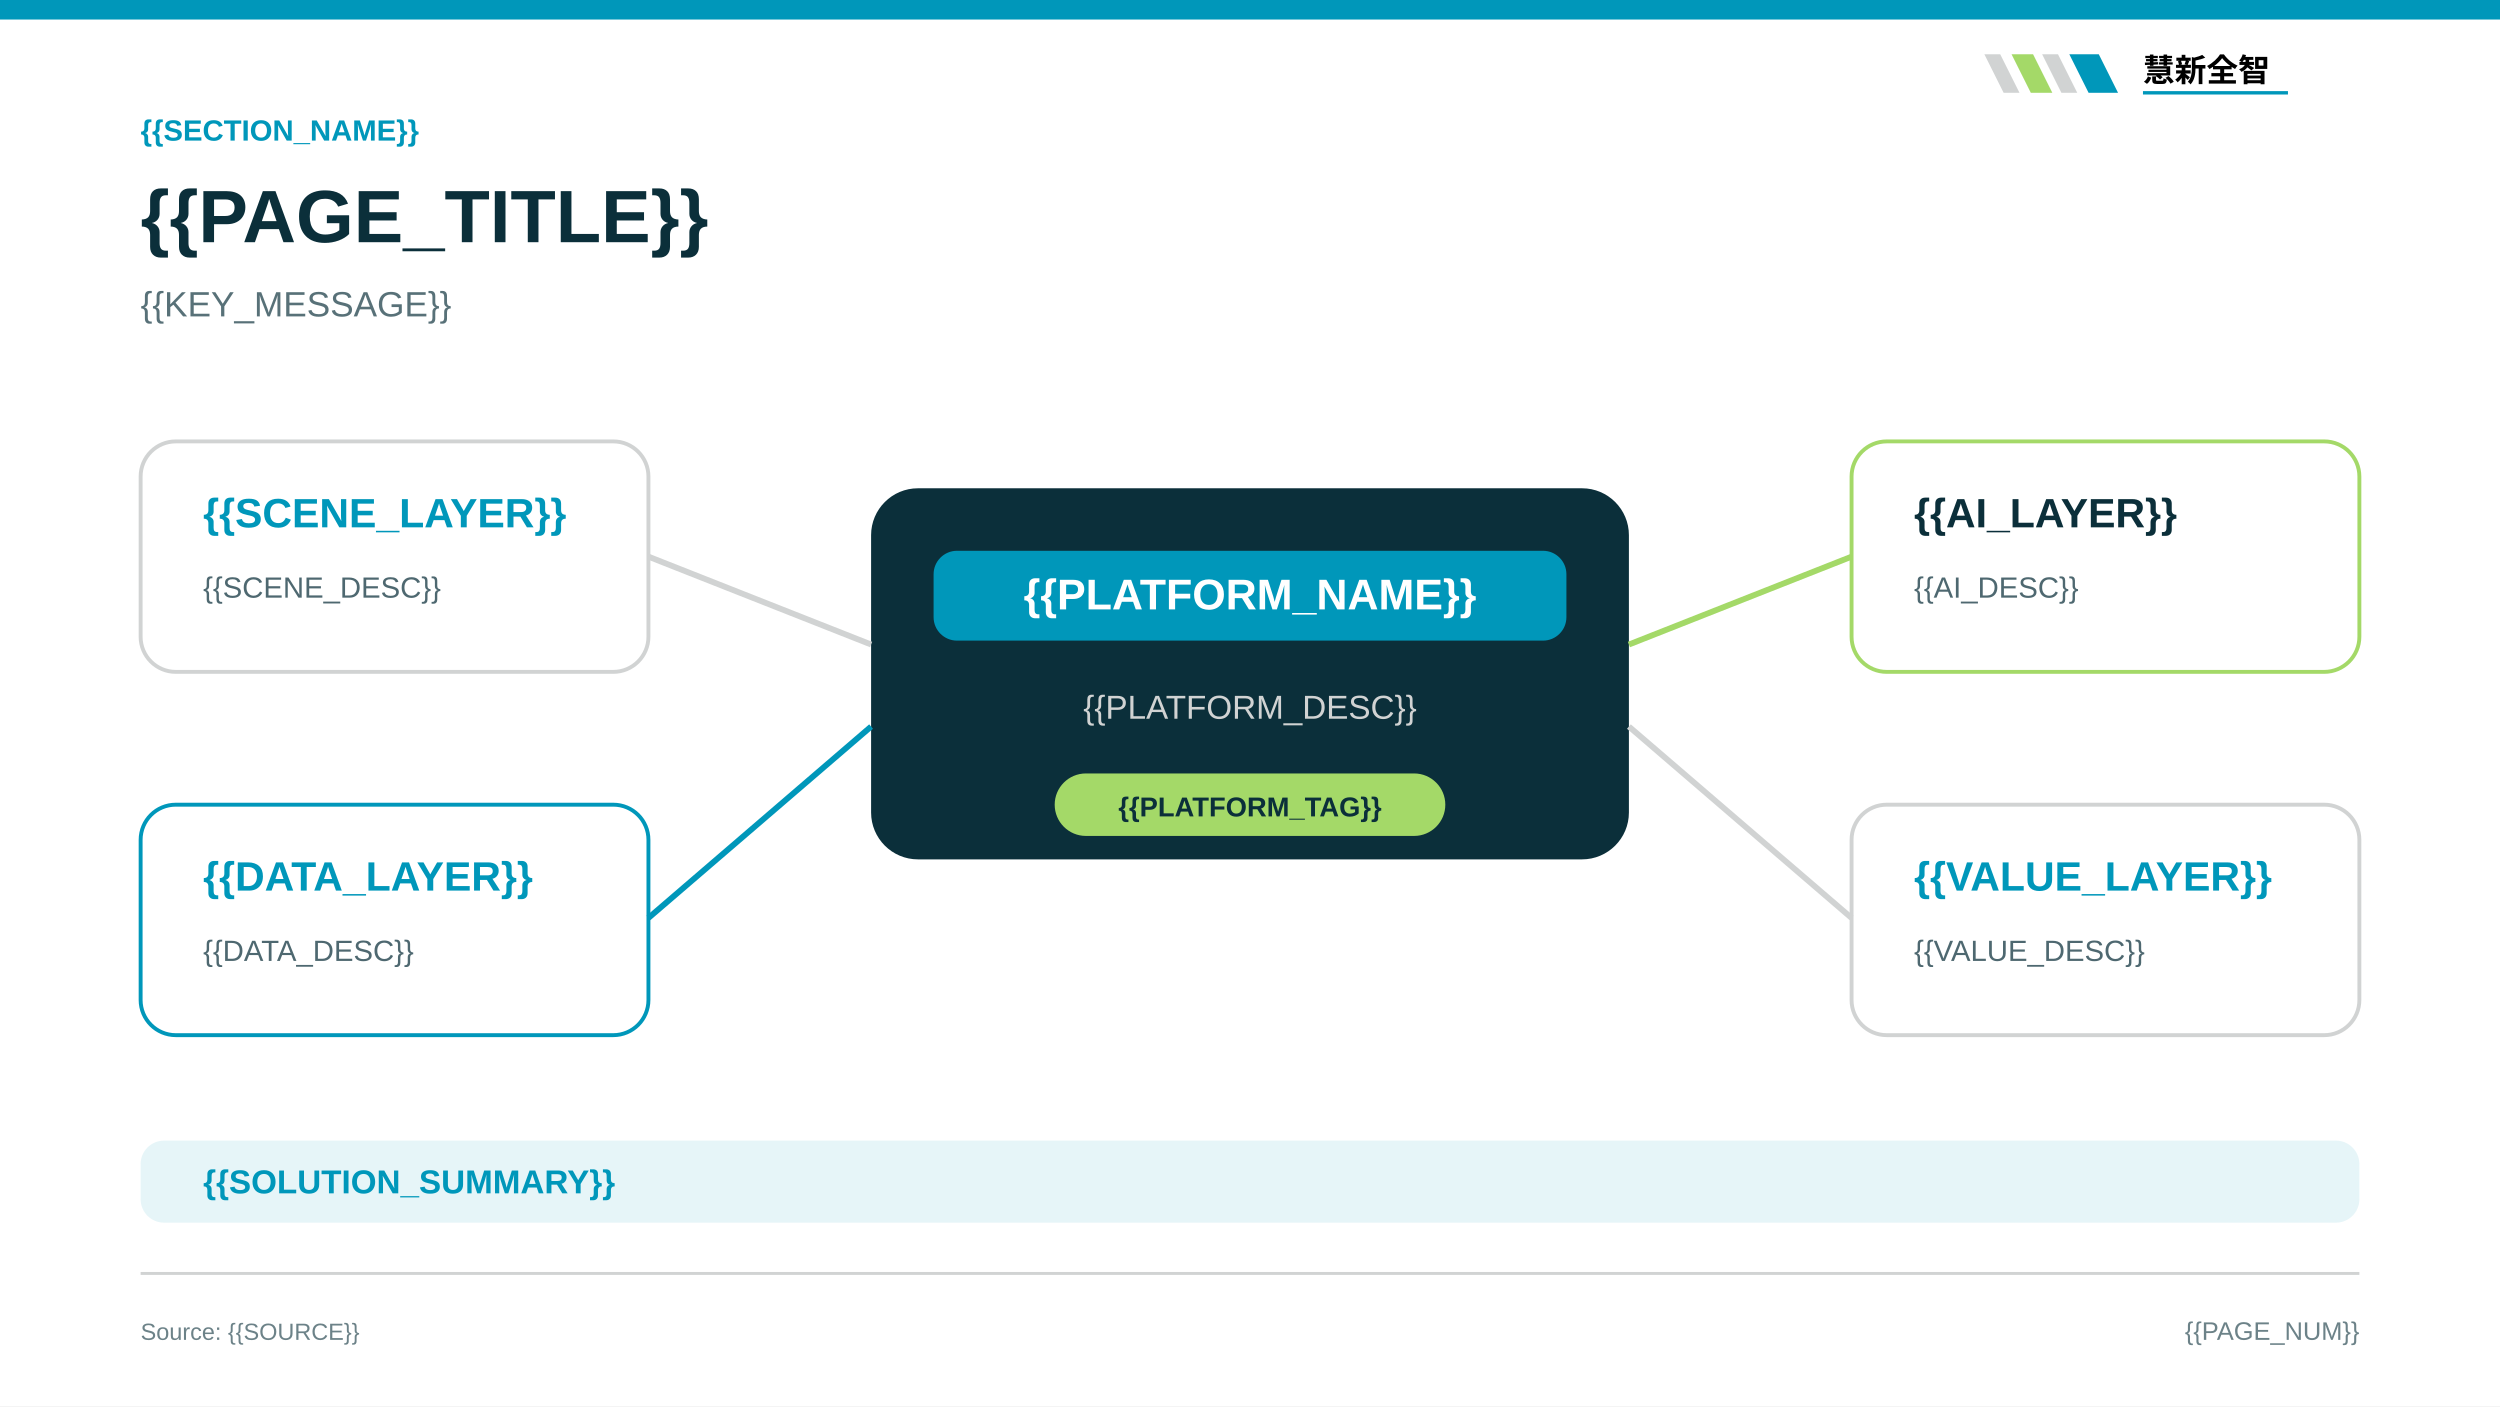
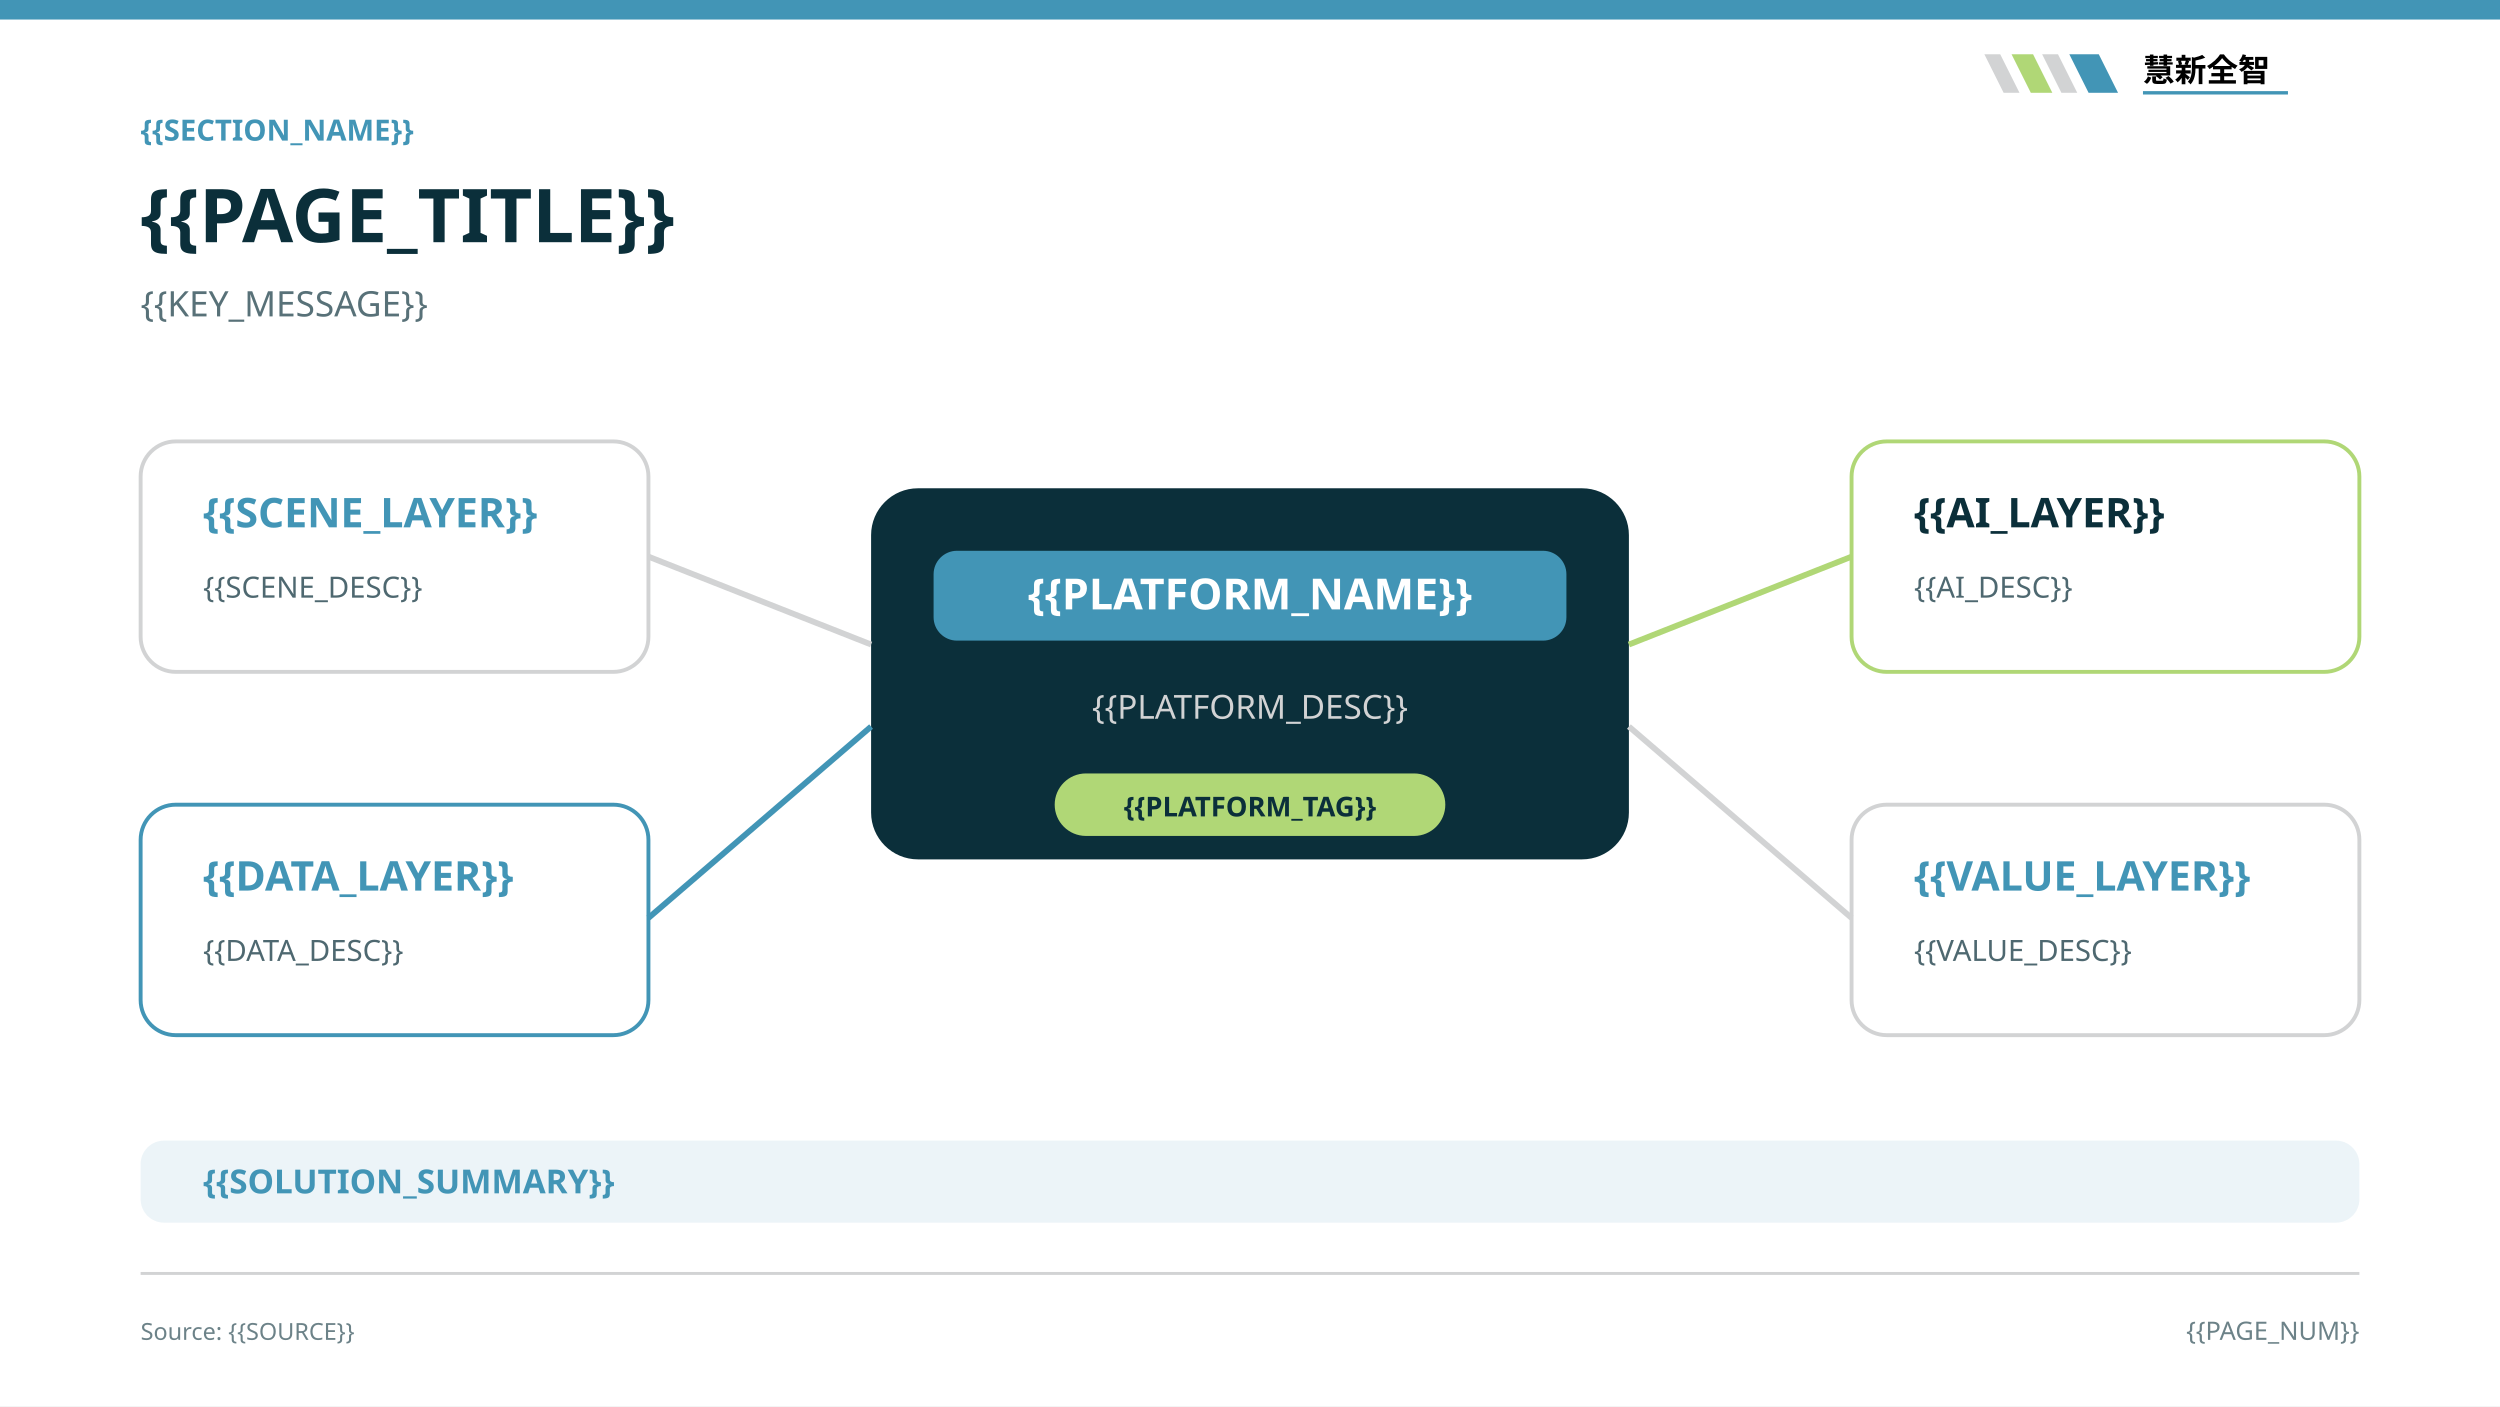
<svg xmlns="http://www.w3.org/2000/svg" viewBox="0 0 1280 720">
  <rect x="0" y="0" width="1280" height="720" fill="#FFFFFF" />
-   <rect x="0" y="0" width="1280" height="10" fill="#0097BA" />
-   <text x="72" y="72" fill="#0097BA" font-family="Microsoft YaHei, PingFang SC, Arial, sans-serif" font-size="15" font-weight="700">{{SECTION_NAME}}</text>
-   <text x="72" y="124" fill="#0B2F3A" font-family="Microsoft YaHei, PingFang SC, Arial, sans-serif" font-size="38" font-weight="700">{{PAGE_TITLE}}</text>
-   <text x="72" y="162" fill="#0B2F3A" fill-opacity="0.68" font-family="Microsoft YaHei, PingFang SC, Arial, sans-serif" font-size="18">{{KEY_MESSAGE}}</text>
+   <rect x="0" y="0" width="1280" height="10" fill="#4295B6" />
+   <text x="72" y="72" fill="#4295B6" font-family="Microsoft YaHei" font-size="15" font-weight="700">{{SECTION_NAME}}</text>
+   <text x="72" y="124" fill="#0B2F3A" font-family="Microsoft YaHei" font-size="38" font-weight="700">{{PAGE_TITLE}}</text>
+   <text x="72" y="162" fill="#0B2F3A" fill-opacity="0.68" font-family="Microsoft YaHei" font-size="18">{{KEY_MESSAGE}}</text>
  <g id="huixin-logo" transform="translate(1016 22) scale(0.58)">
-     <polygon points="0,10 14,10 31,44 17,44" fill="#D1D3D3" />
-     <polygon points="24,10 43,10 60,44 41,44" fill="#A4D968" />
-     <polygon points="51,10 65,10 82,44 68,44" fill="#D1D3D3" />
-     <polygon points="75,10 101,10 118,44 92,44" fill="#0097BA" />
-     <text x="140" y="34" fill="#000000" font-family="Microsoft YaHei, PingFang SC, Arial, sans-serif" font-size="28" font-weight="700">慧新全智</text>
-     <line x1="140" y1="44" x2="268" y2="44" stroke="#0097BA" stroke-width="3" />
+     <polygon points="0,10 14,10 31,44 17,44" fill="#D2D3D4" />
+     <polygon points="24,10 43,10 60,44 41,44" fill="#B0D776" />
+     <polygon points="51,10 65,10 82,44 68,44" fill="#D2D3D4" />
+     <polygon points="75,10 101,10 118,44 92,44" fill="#4295B6" />
+     <text x="140" y="34" fill="#000000" font-family="Microsoft YaHei" font-size="28" font-weight="700">慧新全智</text>
+     <line x1="140" y1="44" x2="268" y2="44" stroke="#4295B6" stroke-width="3" />
  </g>
  <rect x="446" y="250" width="388" height="190" rx="24" fill="#0B2F3A" />
-   <rect x="478" y="282" width="324" height="46" rx="12" fill="#0097BA" />
-   <text x="640" y="312" text-anchor="middle" fill="#FFFFFF" font-family="Microsoft YaHei, PingFang SC, Arial, sans-serif" font-size="22" font-weight="700">{{PLATFORM_NAME}}</text>
-   <text x="640" y="368" text-anchor="middle" fill="#D1D3D3" font-family="Microsoft YaHei, PingFang SC, Arial, sans-serif" font-size="17">{{PLATFORM_DESC}}</text>
-   <rect x="540" y="396" width="200" height="32" rx="16" fill="#A4D968" />
-   <text x="640" y="418" text-anchor="middle" fill="#0B2F3A" font-family="Microsoft YaHei, PingFang SC, Arial, sans-serif" font-size="14" font-weight="700">{{PLATFORM_TAG}}</text>
-   <rect x="72" y="226" width="260" height="118" rx="18" fill="#FFFFFF" stroke="#D1D3D3" stroke-width="2" />
-   <text x="104" y="270" fill="#0097BA" font-family="Microsoft YaHei, PingFang SC, Arial, sans-serif" font-size="21" font-weight="700">{{SCENE_LAYER}}</text>
-   <text x="104" y="306" fill="#0B2F3A" fill-opacity="0.72" font-family="Microsoft YaHei, PingFang SC, Arial, sans-serif" font-size="15">{{SCENE_DESC}}</text>
-   <line x1="332" y1="285" x2="446" y2="330" stroke="#D1D3D3" stroke-width="3" />
-   <rect x="72" y="412" width="260" height="118" rx="18" fill="#FFFFFF" stroke="#0097BA" stroke-width="2" />
-   <text x="104" y="456" fill="#0097BA" font-family="Microsoft YaHei, PingFang SC, Arial, sans-serif" font-size="21" font-weight="700">{{DATA_LAYER}}</text>
-   <text x="104" y="492" fill="#0B2F3A" fill-opacity="0.72" font-family="Microsoft YaHei, PingFang SC, Arial, sans-serif" font-size="15">{{DATA_DESC}}</text>
-   <line x1="332" y1="470" x2="446" y2="372" stroke="#0097BA" stroke-width="3" />
-   <rect x="948" y="226" width="260" height="118" rx="18" fill="#FFFFFF" stroke="#A4D968" stroke-width="2" />
-   <text x="980" y="270" fill="#0B2F3A" font-family="Microsoft YaHei, PingFang SC, Arial, sans-serif" font-size="21" font-weight="700">{{AI_LAYER}}</text>
-   <text x="980" y="306" fill="#0B2F3A" fill-opacity="0.72" font-family="Microsoft YaHei, PingFang SC, Arial, sans-serif" font-size="15">{{AI_DESC}}</text>
-   <line x1="948" y1="285" x2="834" y2="330" stroke="#A4D968" stroke-width="3" />
-   <rect x="948" y="412" width="260" height="118" rx="18" fill="#FFFFFF" stroke="#D1D3D3" stroke-width="2" />
-   <text x="980" y="456" fill="#0097BA" font-family="Microsoft YaHei, PingFang SC, Arial, sans-serif" font-size="21" font-weight="700">{{VALUE_LAYER}}</text>
-   <text x="980" y="492" fill="#0B2F3A" fill-opacity="0.72" font-family="Microsoft YaHei, PingFang SC, Arial, sans-serif" font-size="15">{{VALUE_DESC}}</text>
-   <line x1="948" y1="470" x2="834" y2="372" stroke="#D1D3D3" stroke-width="3" />
-   <rect x="72" y="584" width="1136" height="42" rx="12" fill="#0097BA" fill-opacity="0.10" />
-   <text x="104" y="611" fill="#0097BA" font-family="Microsoft YaHei, PingFang SC, Arial, sans-serif" font-size="17" font-weight="700">{{SOLUTION_SUMMARY}}</text>
-   <line x1="72" y1="652" x2="1208" y2="652" stroke="#D1D3D3" stroke-width="1.5" />
-   <text x="72" y="686" fill="#0B2F3A" fill-opacity="0.6" font-family="Microsoft YaHei, PingFang SC, Arial, sans-serif" font-size="12">Source: {{SOURCE}}</text>
-   <text x="1208" y="686" text-anchor="end" fill="#0B2F3A" fill-opacity="0.6" font-family="Microsoft YaHei, PingFang SC, Arial, sans-serif" font-size="13">{{PAGE_NUM}}</text>
+   <rect x="478" y="282" width="324" height="46" rx="12" fill="#4295B6" />
+   <text x="640" y="312" text-anchor="middle" fill="#FFFFFF" font-family="Microsoft YaHei" font-size="22" font-weight="700">{{PLATFORM_NAME}}</text>
+   <text x="640" y="368" text-anchor="middle" fill="#D2D3D4" font-family="Microsoft YaHei" font-size="17">{{PLATFORM_DESC}}</text>
+   <rect x="540" y="396" width="200" height="32" rx="16" fill="#B0D776" />
+   <text x="640" y="418" text-anchor="middle" fill="#0B2F3A" font-family="Microsoft YaHei" font-size="14" font-weight="700">{{PLATFORM_TAG}}</text>
+   <rect x="72" y="226" width="260" height="118" rx="18" fill="#FFFFFF" stroke="#D2D3D4" stroke-width="2" />
+   <text x="104" y="270" fill="#4295B6" font-family="Microsoft YaHei" font-size="21" font-weight="700">{{SCENE_LAYER}}</text>
+   <text x="104" y="306" fill="#0B2F3A" fill-opacity="0.72" font-family="Microsoft YaHei" font-size="15">{{SCENE_DESC}}</text>
+   <line x1="332" y1="285" x2="446" y2="330" stroke="#D2D3D4" stroke-width="3" />
+   <rect x="72" y="412" width="260" height="118" rx="18" fill="#FFFFFF" stroke="#4295B6" stroke-width="2" />
+   <text x="104" y="456" fill="#4295B6" font-family="Microsoft YaHei" font-size="21" font-weight="700">{{DATA_LAYER}}</text>
+   <text x="104" y="492" fill="#0B2F3A" fill-opacity="0.72" font-family="Microsoft YaHei" font-size="15">{{DATA_DESC}}</text>
+   <line x1="332" y1="470" x2="446" y2="372" stroke="#4295B6" stroke-width="3" />
+   <rect x="948" y="226" width="260" height="118" rx="18" fill="#FFFFFF" stroke="#B0D776" stroke-width="2" />
+   <text x="980" y="270" fill="#0B2F3A" font-family="Microsoft YaHei" font-size="21" font-weight="700">{{AI_LAYER}}</text>
+   <text x="980" y="306" fill="#0B2F3A" fill-opacity="0.72" font-family="Microsoft YaHei" font-size="15">{{AI_DESC}}</text>
+   <line x1="948" y1="285" x2="834" y2="330" stroke="#B0D776" stroke-width="3" />
+   <rect x="948" y="412" width="260" height="118" rx="18" fill="#FFFFFF" stroke="#D2D3D4" stroke-width="2" />
+   <text x="980" y="456" fill="#4295B6" font-family="Microsoft YaHei" font-size="21" font-weight="700">{{VALUE_LAYER}}</text>
+   <text x="980" y="492" fill="#0B2F3A" fill-opacity="0.72" font-family="Microsoft YaHei" font-size="15">{{VALUE_DESC}}</text>
+   <line x1="948" y1="470" x2="834" y2="372" stroke="#D2D3D4" stroke-width="3" />
+   <rect x="72" y="584" width="1136" height="42" rx="12" fill="#4295B6" fill-opacity="0.10" />
+   <text x="104" y="611" fill="#4295B6" font-family="Microsoft YaHei" font-size="17" font-weight="700">{{SOLUTION_SUMMARY}}</text>
+   <line x1="72" y1="652" x2="1208" y2="652" stroke="#D2D3D4" stroke-width="1.5" />
+   <text x="72" y="686" fill="#0B2F3A" fill-opacity="0.6" font-family="Microsoft YaHei" font-size="12">Source: {{SOURCE}}</text>
+   <text x="1208" y="686" text-anchor="end" fill="#0B2F3A" fill-opacity="0.6" font-family="Microsoft YaHei" font-size="13">{{PAGE_NUM}}</text>
</svg>
